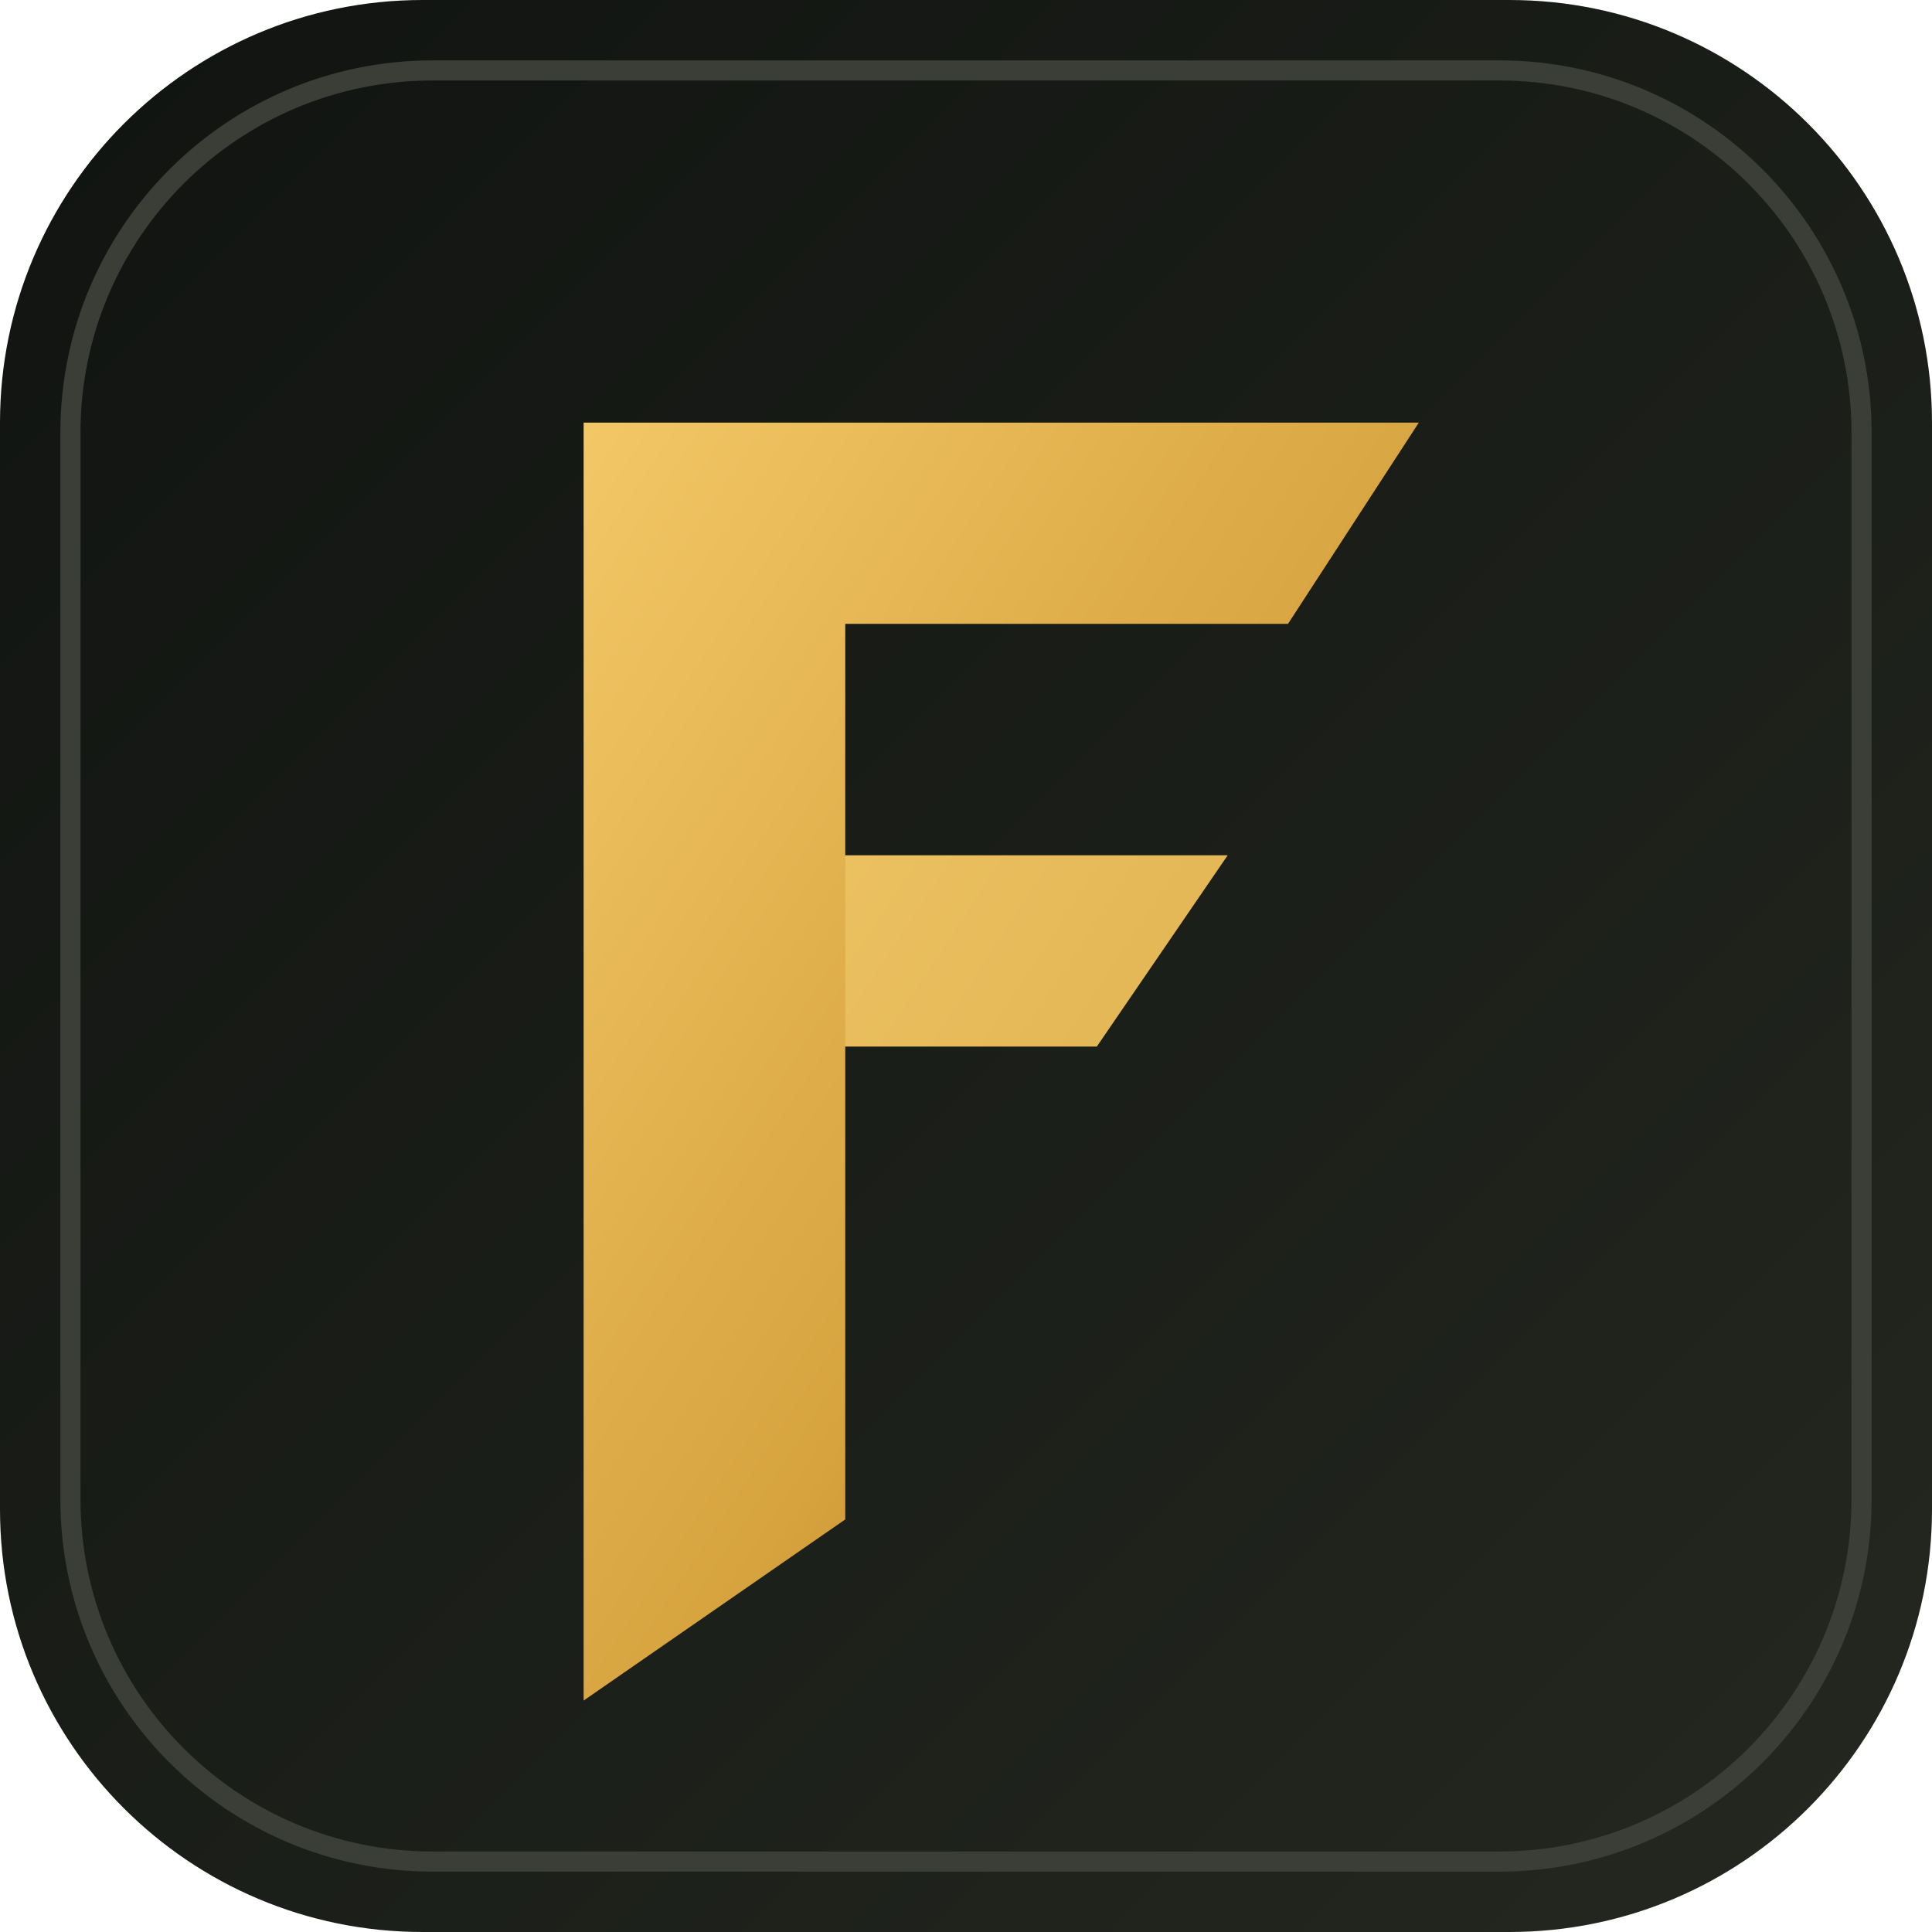
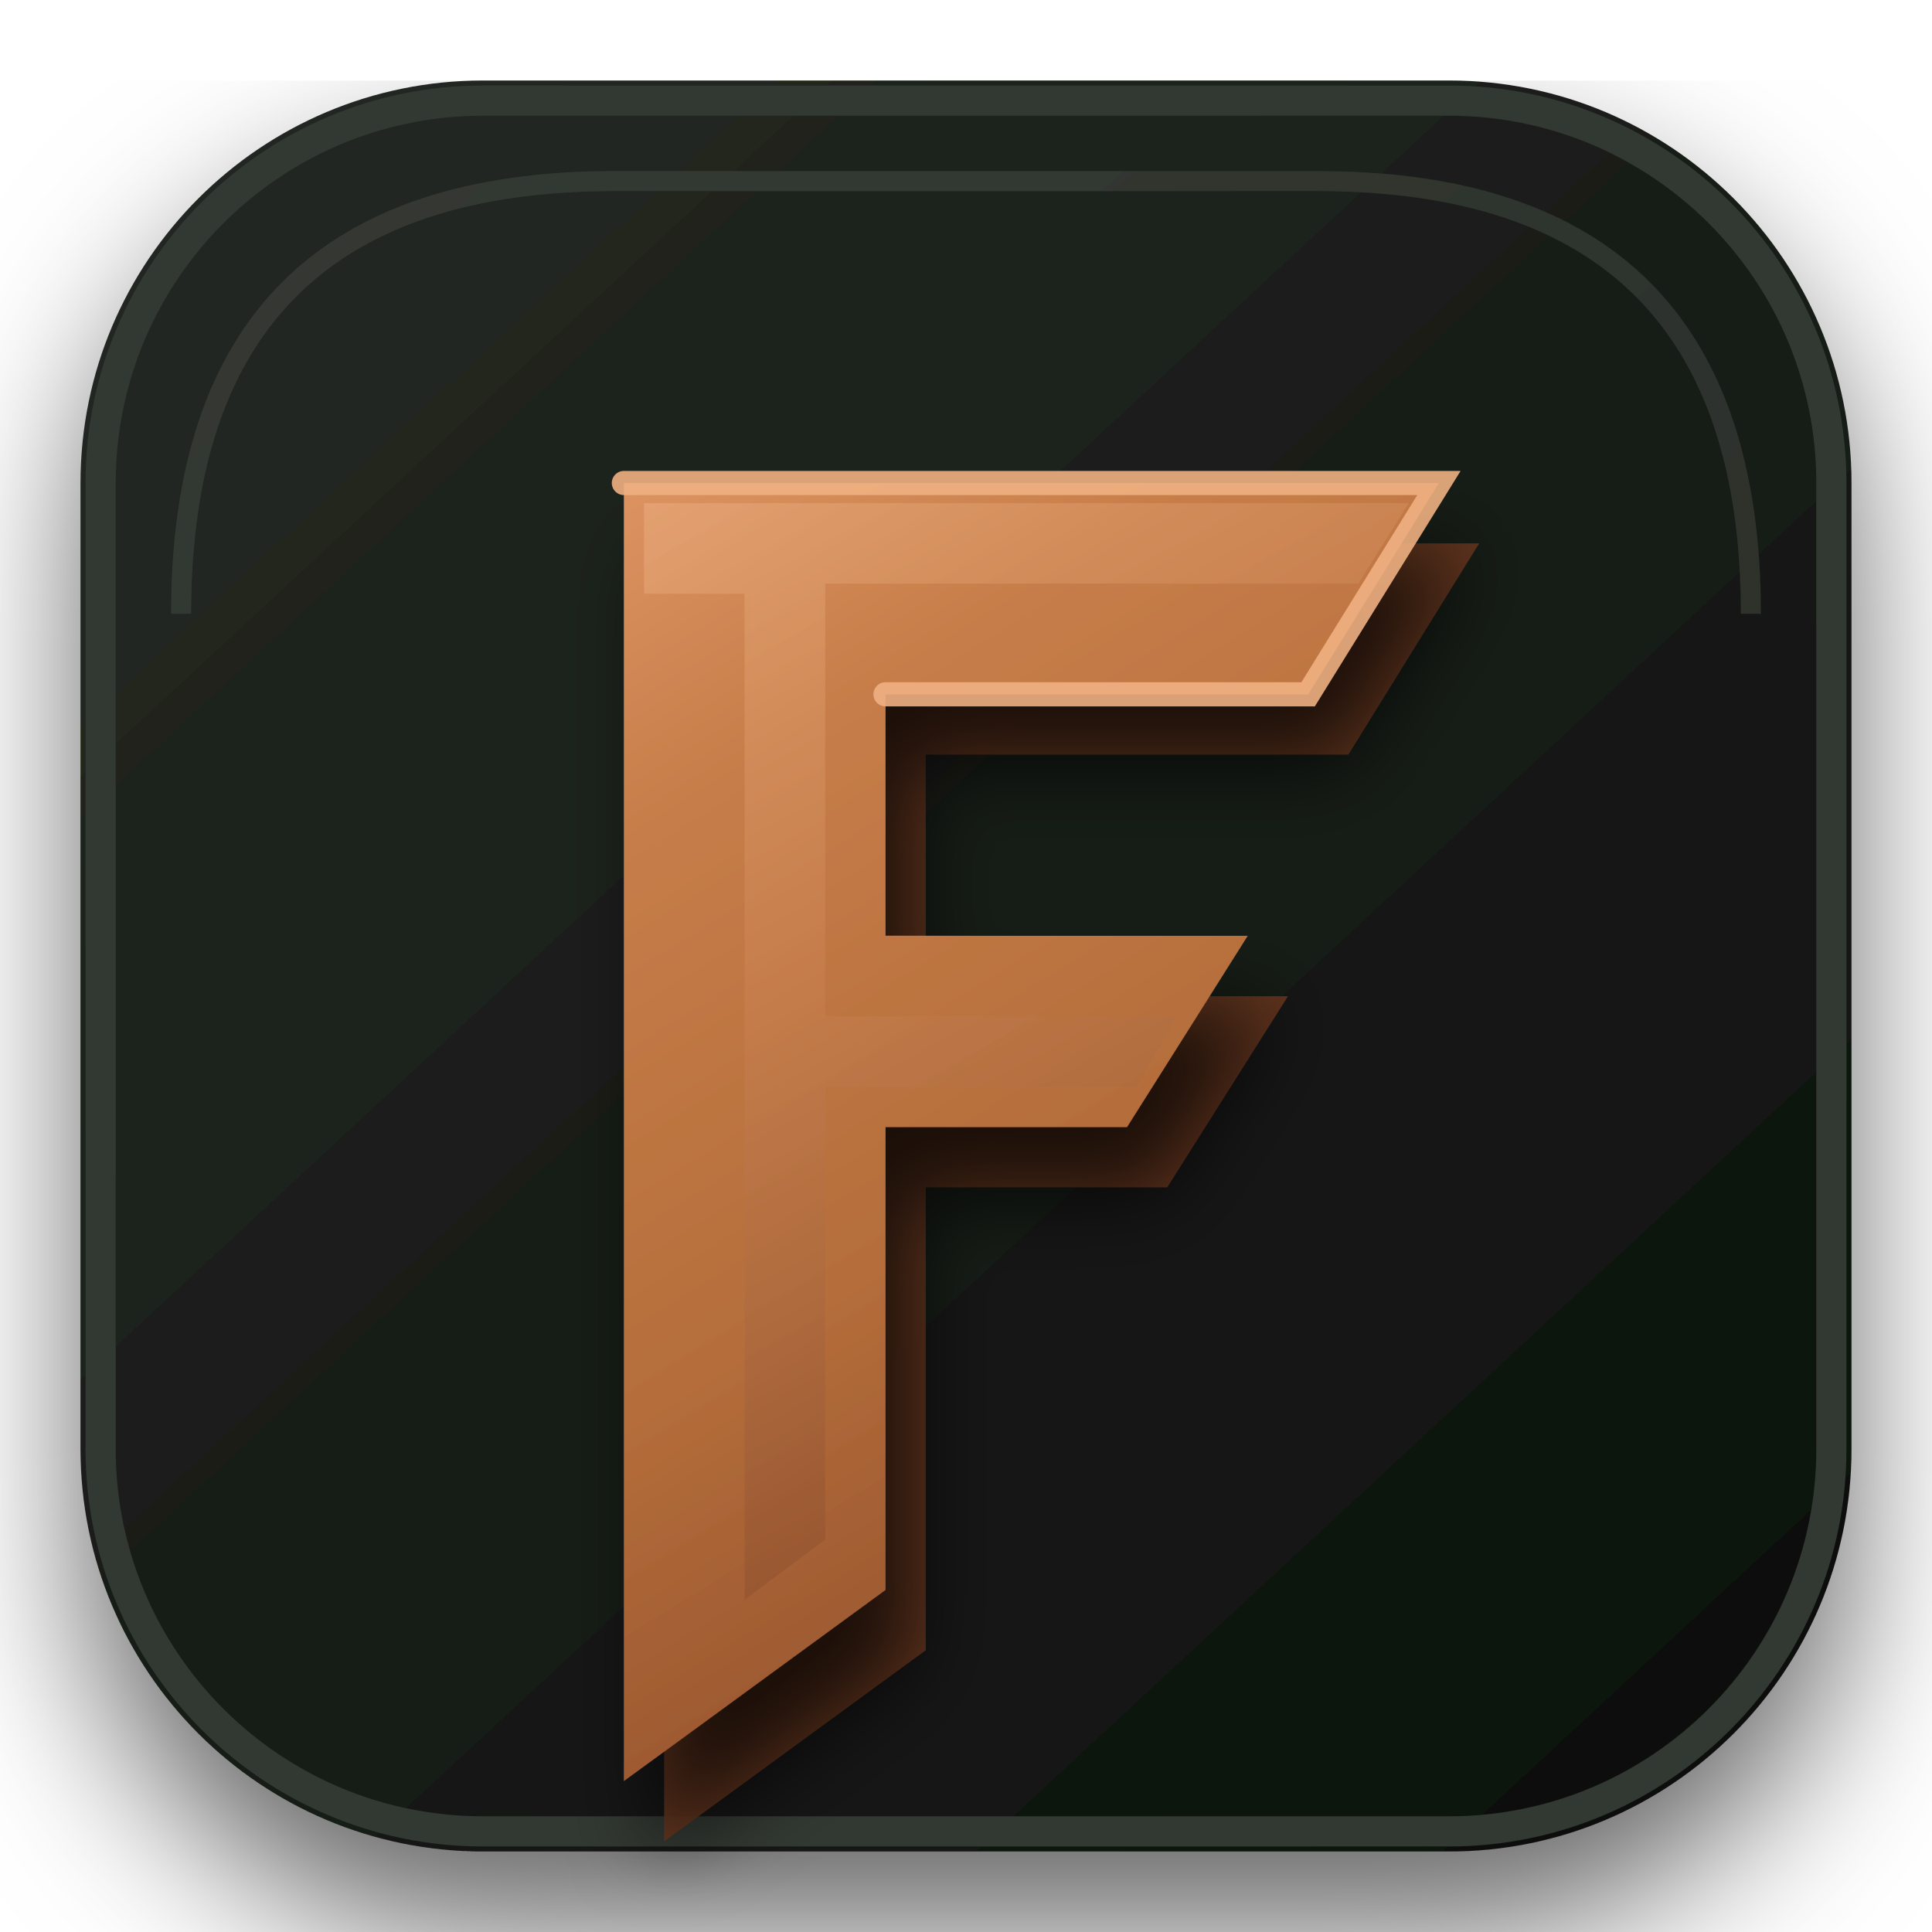
<svg xmlns="http://www.w3.org/2000/svg" viewBox="0 0 192 192">
  <defs>
-     <linearGradient id="bg" x1="0" y1="0" x2="1" y2="1">
-       <stop stop-color="#101310" />
-       <stop offset="1" stop-color="#242820" />
+     <linearGradient id="bg" x1="18" y1="14" x2="170" y2="178" gradientUnits="userSpaceOnUse">
+       <stop stop-color="#242923" />
+       <stop offset="0.55" stop-color="#171b17" />
+       <stop offset="1" stop-color="#0d100d" />
    </linearGradient>
-     <linearGradient id="gold" x1="0" y1="0" x2="1" y2="1">
-       <stop stop-color="#f3c766" />
-       <stop offset=".55" stop-color="#d6a33f" />
-       <stop offset="1" stop-color="#a96f18" />
+     <linearGradient id="orange" x1="58" y1="40" x2="132" y2="160" gradientUnits="userSpaceOnUse">
+       <stop stop-color="#E39A68" />
+       <stop offset="0.28" stop-color="#C77D49" />
+       <stop offset="0.62" stop-color="#B56E3B" />
+       <stop offset="1" stop-color="#8E4B2A" />
    </linearGradient>
+     <linearGradient id="edge" x1="68" y1="42" x2="126" y2="150" gradientUnits="userSpaceOnUse">
+       <stop stop-color="#F1B487" />
+       <stop offset="0.45" stop-color="#C98252" />
+       <stop offset="1" stop-color="#7A3F24" />
+     </linearGradient>
+     <filter id="panelShadow" x="-30%" y="-30%" width="160%" height="170%">
+       <feDropShadow dx="0" dy="8" stdDeviation="8" flood-color="#000" flood-opacity="0.6" />
+     </filter>
+     <filter id="fShadow" x="-40%" y="-30%" width="190%" height="190%">
+       <feDropShadow dx="3" dy="7" stdDeviation="4" flood-color="#000" flood-opacity="0.72" />
+     </filter>
  </defs>
-   <rect width="192" height="192" rx="42" fill="url(#bg)" />
-   <rect x="7" y="7" width="178" height="178" rx="36" fill="none" stroke="#3a3e37" stroke-width="2" />
-   <path d="M58 42h83l-13 20H84v23h38l-13 19H84v47l-26 18V42z" fill="url(#gold)" />
-   <path d="M84 85h38l-13 19H84z" fill="#f7d477" opacity=".42" />
+   <g filter="url(#panelShadow)">
+     <rect x="8" y="8" width="176" height="176" rx="40" fill="url(#bg)" />
+     <rect x="10" y="10" width="172" height="172" rx="38" fill="none" stroke="#323831" stroke-width="3" />
+     <path d="M18 61Q18 18 61 18H131Q174 18 174 61" fill="none" stroke="#495048" stroke-width="2" opacity=".45" />
+   </g>
+   <path d="M62 48h81l-13 21H88v24h36l-12 19H88v46l-26 19V48z" fill="#69371F" opacity=".9" transform="translate(4 6)" />
+   <path d="M62 48h81l-13 21H88v24h36l-12 19H88v46l-26 19V48z" fill="url(#orange)" filter="url(#fShadow)" />
+   <path d="M64 50h76l-5 8H82v43h35l-4 7H82v45l-8 6V59H64z" fill="url(#edge)" opacity=".5" />
+   <path d="M62 48h81l-13 21H88" fill="none" stroke="#F0B082" stroke-width="2.4" stroke-linecap="round" opacity=".9" />
</svg>
